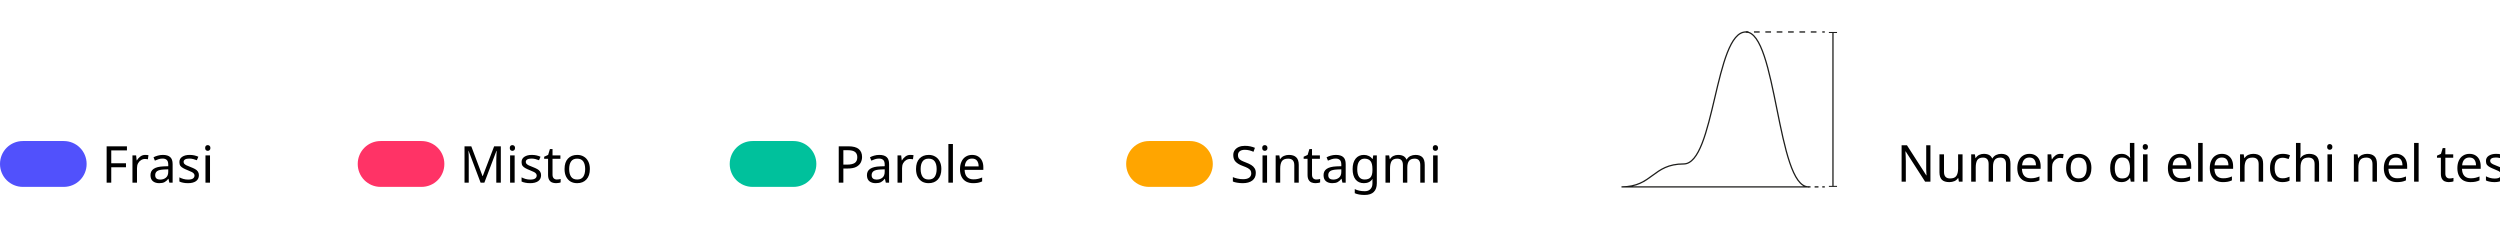
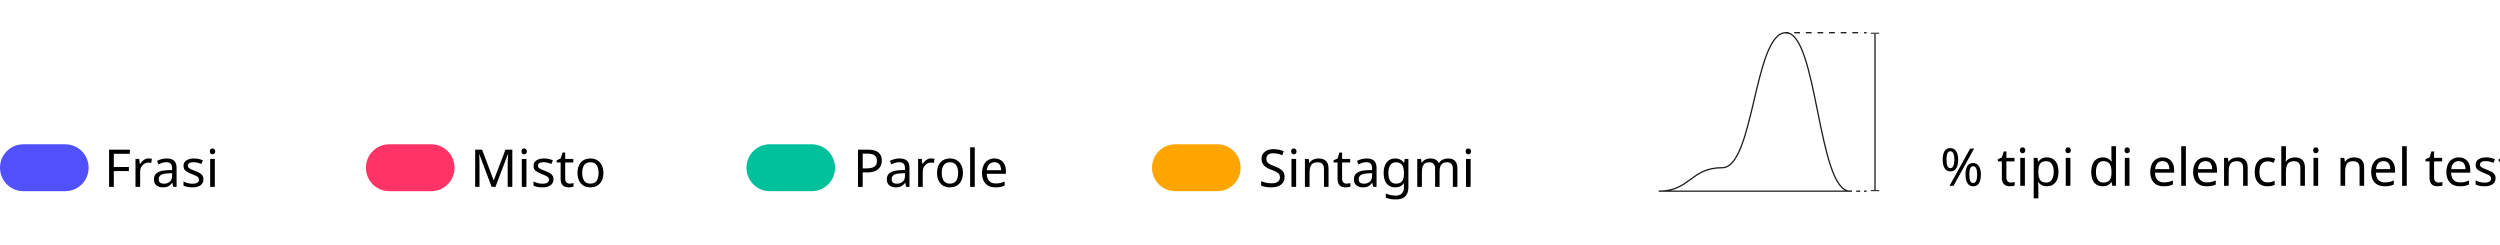
- <svg xmlns="http://www.w3.org/2000/svg" version="1.1" id="Layer_1" x="0px" y="0px" viewBox="0 0 490.6 46.9" style="enable-background:new 0 0 490.6 46.9;" xml:space="preserve">
+ <svg xmlns="http://www.w3.org/2000/svg" version="1.1" id="Layer_1" x="0px" y="0px" viewBox="0 0 479.6 46.9" style="enable-background:new 0 0 479.6 46.9;" xml:space="preserve">
  <style type="text/css">
	.st0{font-family:'HKGrotesk-Regular';}
	.st1{font-size:10px;}
	.st2{fill:none;}
	.st3{fill:none;stroke:#1D1D1B;stroke-width:0.25;stroke-miterlimit:10;}
	.st4{fill:#1D1D1B;}
	.st5{fill:none;stroke:#1D1D1B;stroke-width:0.26;stroke-miterlimit:10;}
	.st6{fill:none;stroke:#1D1D1B;stroke-width:0.26;stroke-miterlimit:10;stroke-dasharray:1.115,1.115;}
	.st7{fill:none;stroke:#1D1D1B;stroke-width:0.26;stroke-miterlimit:10;stroke-dasharray:0.758,0.758;}
	.st8{fill:#5151FC;}
	.st9{fill:#FF3366;}
	.st10{fill:#00C19C;}
	.st11{fill:#FFA500;}
</style>
  <g id="Layer_1_1_">
    <g id="Group_304" transform="translate(102 12.576)">
      <g id="Group_305" transform="translate(8350 -9660.325)">
        <g id="dimensione" transform="translate(-8032 9661.423)">
          <g id="dimensione-X" transform="translate(0 0)">
            <g id="Group-7">
-               <text transform="matrix(1 0 0 1 -47.7977 21.9709)" class="st0 st1">Numero di elenchi nel testo</text>
+               <text transform="matrix(1 0 0 1 -47.7977 21.9709)" class="st0 st1">% tipi di elenchi nel testo</text>
              <g>
                <g>
                  <line class="st2" x1="-60.3" y1="-7.4" x2="-60.3" y2="23" />
                  <g>
                    <line class="st3" x1="-60.3" y1="-7.2" x2="-60.3" y2="22.9" />
                    <g>
                      <rect x="-61.1" y="-7.4" class="st4" width="1.6" height="0.2" />
                    </g>
                    <g>
                      <rect x="-61.1" y="22.8" class="st4" width="1.6" height="0.2" />
                    </g>
                  </g>
                </g>
                <g>
                  <line class="st2" x1="-77.4" y1="-7.4" x2="-61.9" y2="-7.4" />
                  <g>
                    <line class="st5" x1="-77.4" y1="-7.4" x2="-76.9" y2="-7.4" />
                    <line class="st6" x1="-75.8" y1="-7.4" x2="-62.9" y2="-7.4" />
                    <line class="st5" x1="-62.4" y1="-7.4" x2="-61.9" y2="-7.4" />
                  </g>
                </g>
                <path class="st3" d="M-77.4-7.4c-6.1,0-6.1,25.9-12.2,25.9s-6.1,4.5-12.2,4.5h36.7C-71.3,23-71.3-7.4-77.4-7.4z" />
                <g>
                  <line class="st2" x1="-65.2" y1="23" x2="-61.9" y2="23" />
                  <g>
                    <line class="st5" x1="-65.2" y1="23" x2="-64.7" y2="23" />
                    <line class="st7" x1="-63.9" y1="23" x2="-62.8" y2="23" />
                    <line class="st5" x1="-62.4" y1="23" x2="-61.9" y2="23" />
                  </g>
                </g>
              </g>
            </g>
          </g>
        </g>
      </g>
      <g id="Group_306">
        <g id="Group_312">
          <text transform="matrix(1 0 0 1 -82.0423 23.2757)" class="st0 st1">Frasi</text>
          <path id="Rectangle_179" class="st8" d="M-97.5,15.1h8c2.5,0,4.5,2,4.5,4.5l0,0c0,2.5-2,4.5-4.5,4.5h-8c-2.5,0-4.5-2-4.5-4.5      l0,0C-102,17.1-100,15.1-97.5,15.1z" />
        </g>
      </g>
      <g id="Group_307" transform="translate(-9)">
        <text transform="matrix(1 0 0 1 -2.8109 23.2757)" class="st0 st1">Misto</text>
        <path id="Rectangle_180" class="st9" d="M-18.3,15.1h8c2.5,0,4.5,2,4.5,4.5l0,0c0,2.5-2,4.5-4.5,4.5h-8c-2.5,0-4.5-2-4.5-4.5l0,0     C-22.8,17.1-20.8,15.1-18.3,15.1z" />
      </g>
      <g id="Group_308" transform="translate(-18)">
        <text transform="matrix(1 0 0 1 79.6253 23.2757)" class="st0 st1">Parole</text>
        <path id="Rectangle_181" class="st10" d="M63.7,15.1h8c2.5,0,4.5,2,4.5,4.5l0,0c0,2.5-2,4.5-4.5,4.5h-8c-2.5,0-4.5-2-4.5-4.5l0,0     C59.2,17.1,61.2,15.1,63.7,15.1z" />
      </g>
      <g id="Group_309" transform="translate(-27)">
        <text transform="matrix(1 0 0 1 166.422 23.2757)" class="st0 st1">Sintagmi</text>
        <path id="Rectangle_182" class="st11" d="M150.5,15.1h8c2.5,0,4.5,2,4.5,4.5l0,0c0,2.5-2,4.5-4.5,4.5h-8c-2.5,0-4.5-2-4.5-4.5     l0,0C146,17.1,148,15.1,150.5,15.1z" />
      </g>
    </g>
  </g>
  <g id="Isolation_Mode">
</g>
</svg>
